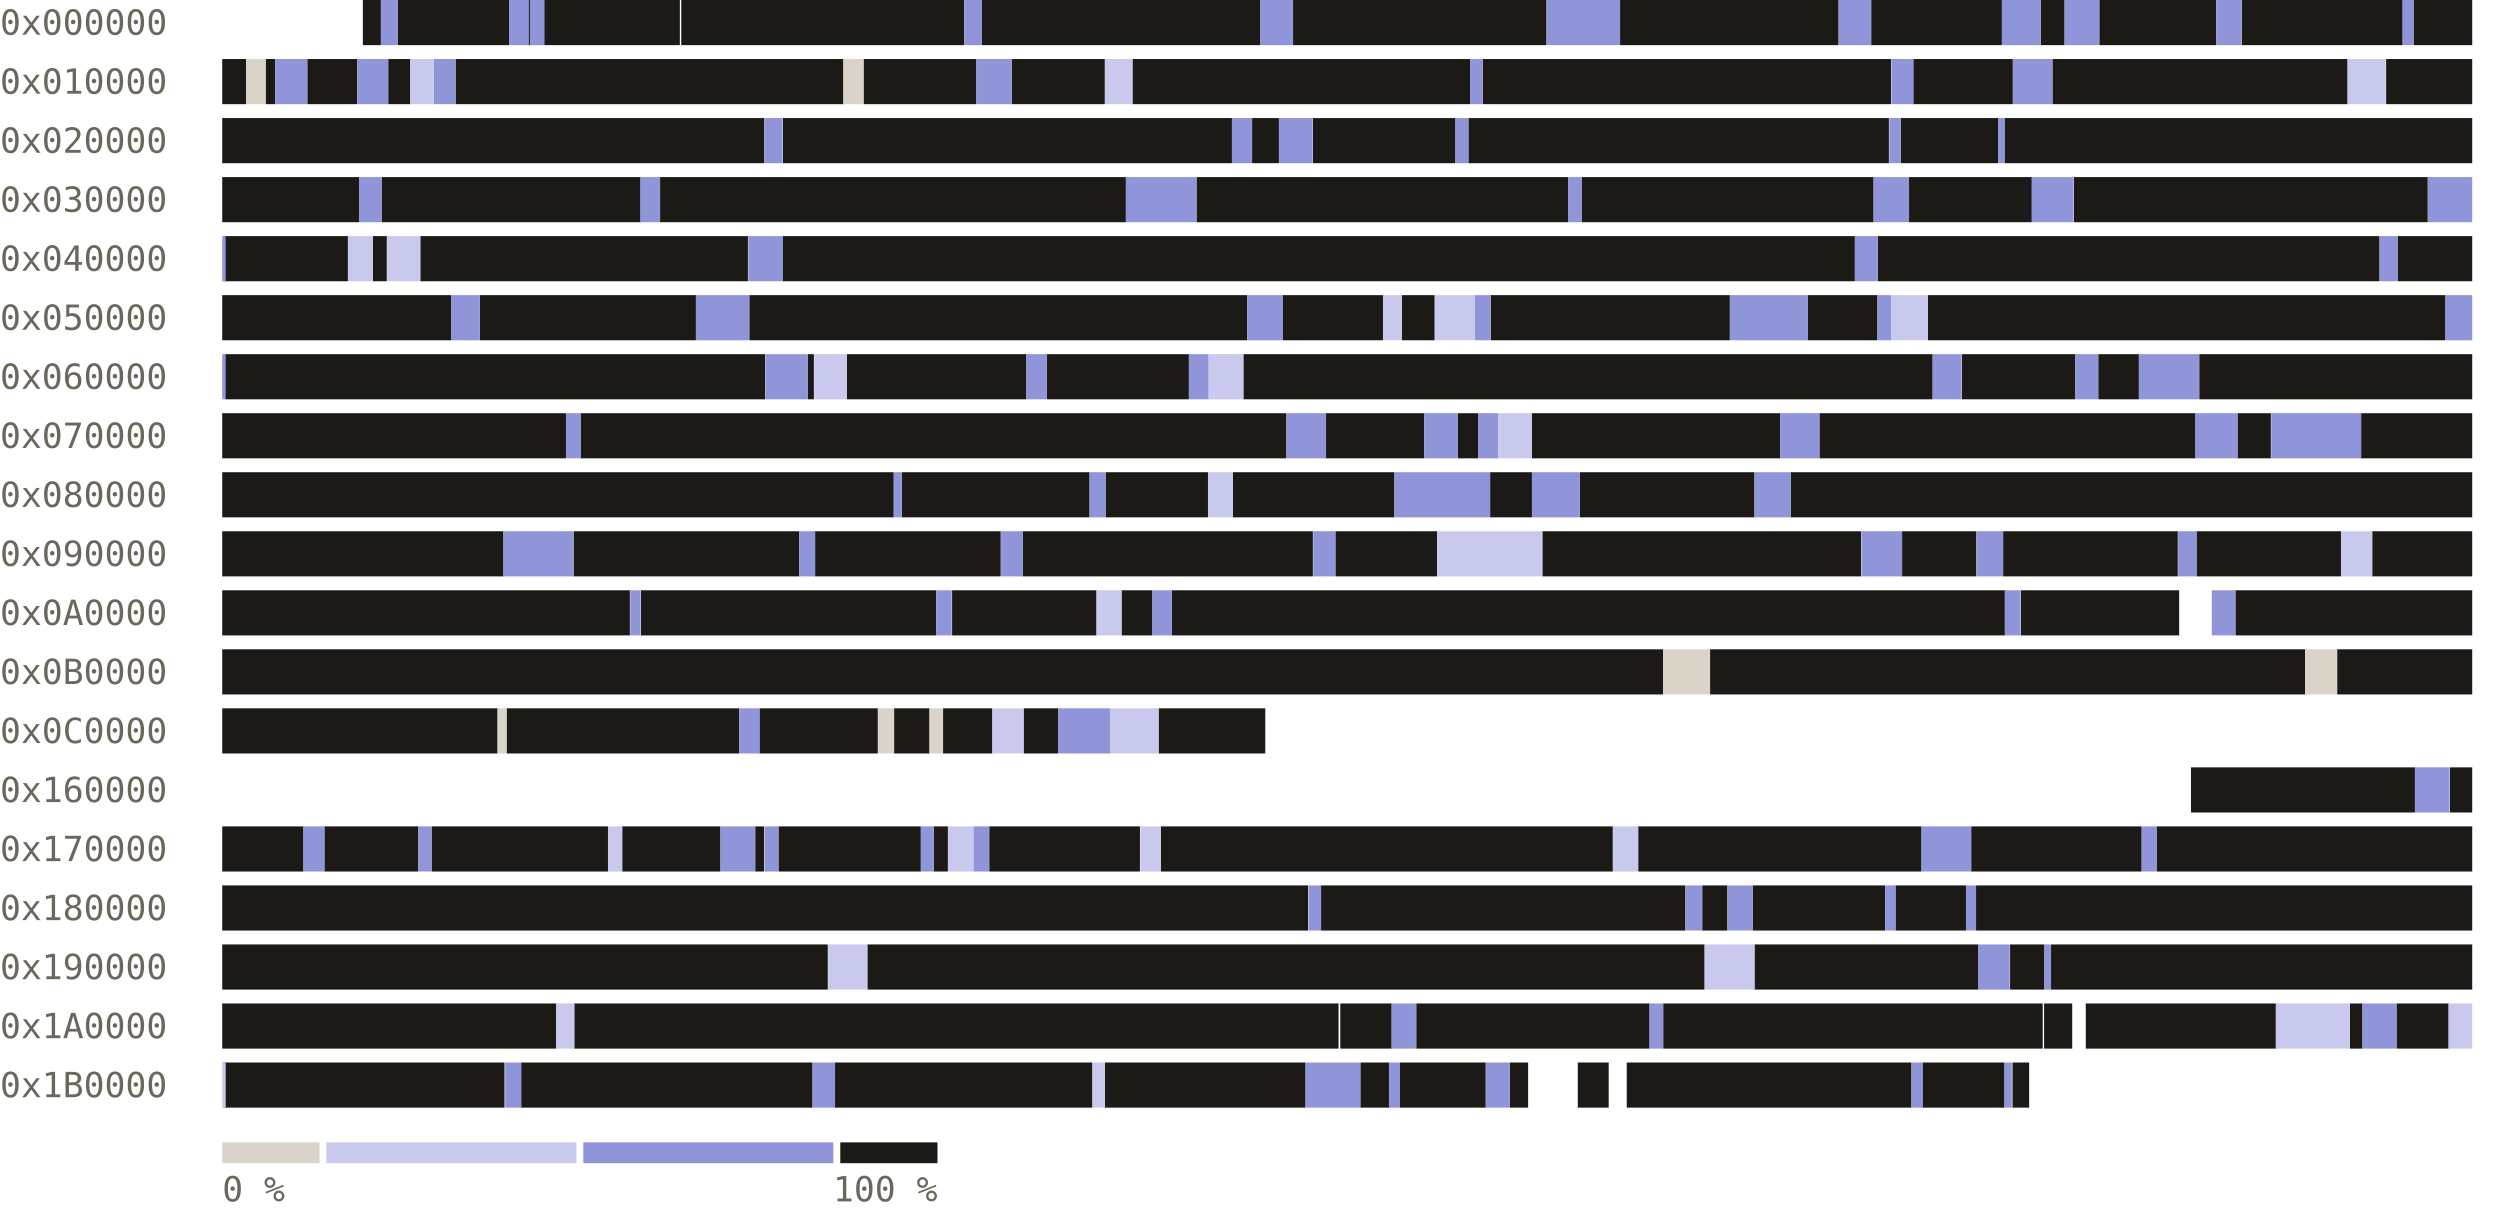
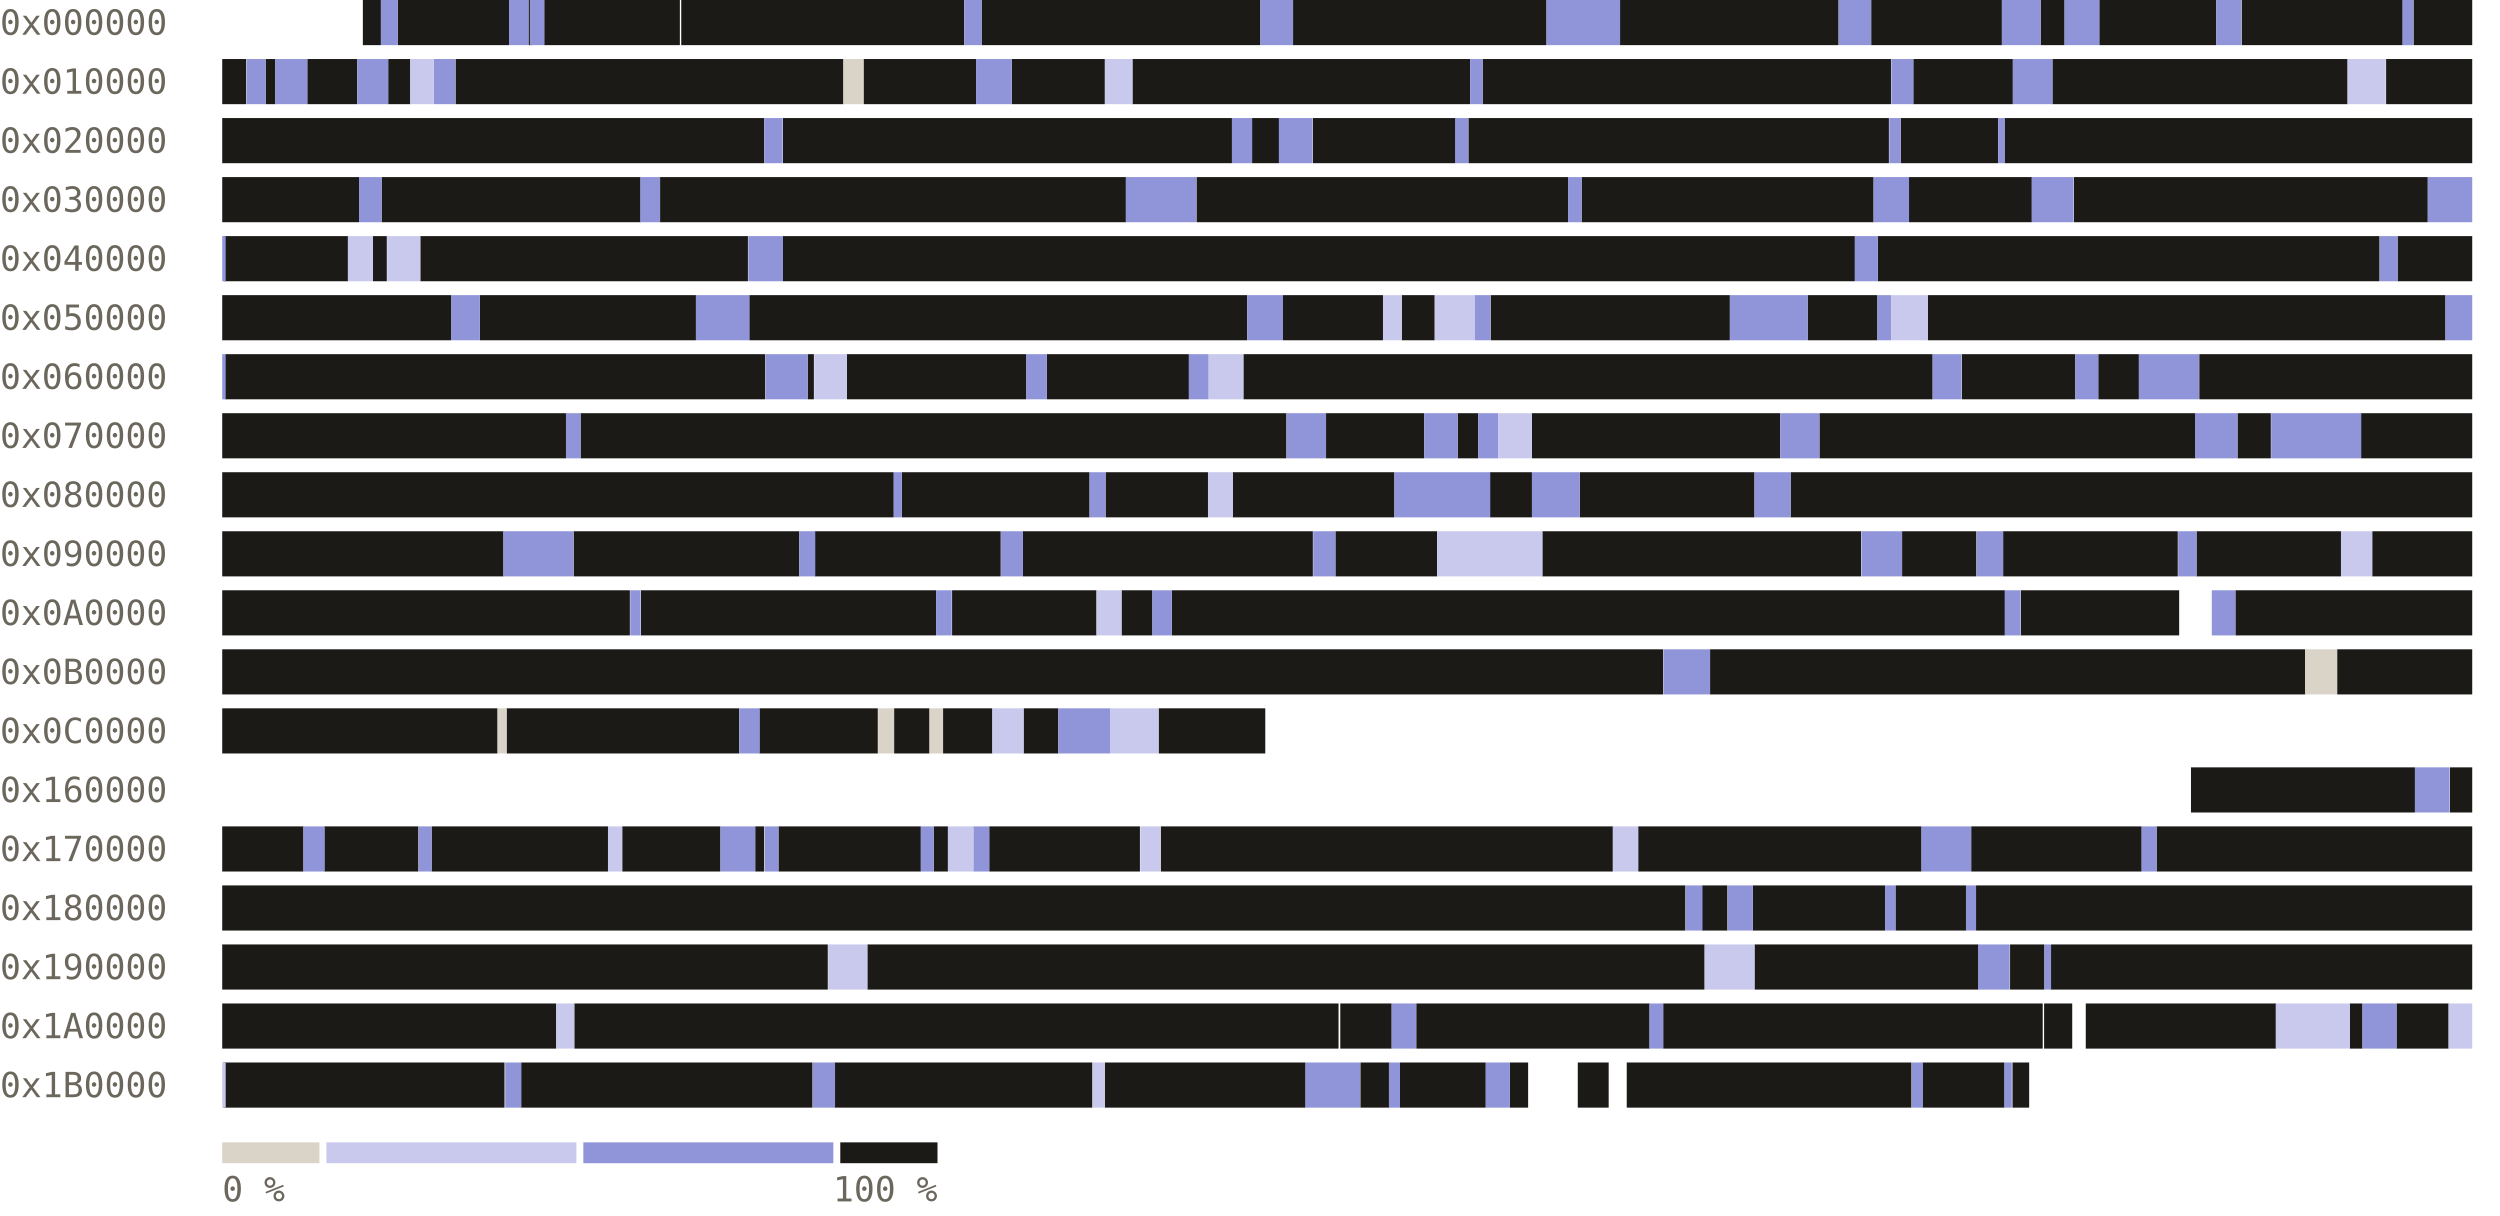
<svg xmlns="http://www.w3.org/2000/svg" viewBox="0 0 720 350" width="720" height="350">
  <style>text{font:10px monospace;fill:#6b675c}.q0{fill:#d9d4c7}.q1{fill:#e3e2f2}.q2{fill:#d6d6ef}.q3{fill:#c8c9ec}.q4{fill:#babce8}.q5{fill:#acafe4}.q6{fill:#9ea2df}.q7{fill:#9094d8}.q8{fill:#8186cf}.q9{fill:#7277c4}.q10{fill:#1b1a17}@media (prefers-color-scheme:dark){text{fill:#a8a293}.q0{fill:#4a463d}.q1{fill:#35375a}.q2{fill:#3c3f66}.q3{fill:#444772}.q4{fill:#4d517f}.q5{fill:#575b8c}.q6{fill:#62669a}.q7{fill:#6e72a8}.q8{fill:#7b7fb6}.q9{fill:#888cc4}.q10{fill:#d6d0bd}}</style>
  <text x="0" y="10">0x000000</text>
  <text x="0" y="27">0x010000</text>
  <text x="0" y="44">0x020000</text>
  <text x="0" y="61">0x030000</text>
  <text x="0" y="78">0x040000</text>
  <text x="0" y="95">0x050000</text>
  <text x="0" y="112">0x060000</text>
  <text x="0" y="129">0x070000</text>
  <text x="0" y="146">0x080000</text>
  <text x="0" y="163">0x090000</text>
  <text x="0" y="180">0x0A0000</text>
  <text x="0" y="197">0x0B0000</text>
  <text x="0" y="214">0x0C0000</text>
  <text x="0" y="231">0x160000</text>
  <text x="0" y="248">0x170000</text>
  <text x="0" y="265">0x180000</text>
  <text x="0" y="282">0x190000</text>
  <text x="0" y="299">0x1A0000</text>
  <text x="0" y="316">0x1B0000</text>
-   <path class="q10" d="M104.5 0h5.2v13h-5.2zM114.6 0h32v13h-32zM152.2 0h1v13h-1zM156.7 0h39.1v13h-39.1zM196.2 0h81.5v13h-81.5zM282.7 0h80.3v13h-80.3zM372.4 0h73v13h-73zM466.5 0h63v13h-63zM538.9 0h37.7v13h-37.7zM587.7 0h6.9v13h-6.9zM604.6 0h33.7v13h-33.7zM645.6 0h46.4v13h-46.4zM695.1 0h16.9v13h-16.9zM64 17h6.9v13h-6.9zM76.5 17h2.8v13h-2.8zM88.5 17h14.4v13h-14.4zM111.8 17h6.4v13h-6.4zM131.2 17h111.7v13h-111.7zM248.7 17h32.4v13h-32.4zM291.4 17h26.8v13h-26.8zM326.1 17h97.3v13h-97.3zM427 17h117.6v13h-117.6zM551 17h28.7v13h-28.7zM591.1 17h85v13h-85zM687.2 17h24.8v13h-24.8zM64 34h156.1v13h-156.1zM225.5 34h129.3v13h-129.3zM360.6 34h7.8v13h-7.8zM378.1 34h41.1v13h-41.1zM422.9 34h121.1v13h-121.1zM547.4 34h28.1v13h-28.1zM577.3 34h134.7v13h-134.7zM64 51h39.4v13h-39.4zM109.9 51h74.6v13h-74.6zM190.1 51h134.2v13h-134.2zM344.6 51h107v13h-107zM455.5 51h84.1v13h-84.1zM549.8 51h35.4v13h-35.4zM597.3 51h101.9v13h-101.9zM64.4 68h35.8v13h-35.8zM107.4 68h4v13h-4zM121 68h94.4v13h-94.4zM225.5 68h308.7v13h-308.7zM540.8 68h144.5v13h-144.5zM690.5 68h21.5v13h-21.5zM64 85h66v13h-66zM138.2 85h62.3v13h-62.3zM215.8 85h143.4v13h-143.4zM369.5 85h28.8v13h-28.8zM403.7 85h9.5v13h-9.5zM429.3 85h68.9v13h-68.9zM520.6 85h20.1v13h-20.1zM555.2 85h149.1v13h-149.1zM64.8 102h155.6v13h-155.6zM232.6 102h1.8v13h-1.8zM243.9 102h51.7v13h-51.7zM301.5 102h40.9v13h-40.9zM358.1 102h198.5v13h-198.5zM565 102h32.7v13h-32.7zM604.3 102h11.7v13h-11.7zM633.4 102h78.6v13h-78.6zM64 119h99v13h-99zM167.2 119h203.3v13h-203.3zM381.9 119h28.3v13h-28.3zM419.8 119h5.9v13h-5.9zM441.2 119h71.5v13h-71.5zM524 119h108.3v13h-108.3zM644.4 119h9.6v13h-9.6zM680 119h32v13h-32zM64 136h193.4v13h-193.4zM259.7 136h54.1v13h-54.1zM318.4 136h29.5v13h-29.5zM355 136h46.6v13h-46.6zM429.1 136h12.1v13h-12.1zM455 136h50.3v13h-50.3zM515.7 136h196.3v13h-196.3zM64 153h81v13h-81zM165.2 153h65v13h-65zM234.7 153h53.5v13h-53.5zM294.6 153h83.5v13h-83.5zM384.6 153h29.3v13h-29.3zM444.2 153h91.8v13h-91.8zM547.8 153h21.4v13h-21.4zM576.9 153h50.3v13h-50.3zM632.6 153h41.6v13h-41.6zM683.2 153h28.8v13h-28.8zM64 170h117.4v13h-117.4zM184.6 170h85v13h-85zM274.2 170h41.6v13h-41.6zM323 170h8.9v13h-8.9zM337.5 170h239.9v13h-239.9zM582 170h45.6v13h-45.6zM643.8 170h68.2v13h-68.2zM64 187h415v13h-415zM492.5 187h171.4v13h-171.4zM673.1 187h38.9v13h-38.9zM64 204h79.3v13h-79.3zM145.9 204h67v13h-67zM218.7 204h34.1v13h-34.1zM257.5 204h10.2v13h-10.2zM271.6 204h14.2v13h-14.2zM294.8 204h10v13h-10zM333.7 204h30.7v13h-30.7zM631 221h64.5v13h-64.5zM705.6 221h6.4v13h-6.4zM64 238h23.4v13h-23.4zM93.4 238h27.1v13h-27.1zM124.3 238h50.8v13h-50.8zM179.2 238h28.3v13h-28.3zM217.5 238h2.6v13h-2.6zM224.2 238h41v13h-41zM268.9 238h4.1v13h-4.1zM284.9 238h43.4v13h-43.4zM334.3 238h130.2v13h-130.2zM471.8 238h81.6v13h-81.6zM567.7 238h49.1v13h-49.1zM621.1 238h90.9v13h-90.9zM64 255h312.7v13h-312.7zM380.4 255h105v13h-105zM490.2 255h7.3v13h-7.3zM504.8 255h38.1v13h-38.1zM545.9 255h20.3v13h-20.3zM569.1 255h142.9v13h-142.9zM64 272h174.4v13h-174.4zM249.8 272h241.1v13h-241.1zM505.3 272h64.5v13h-64.5zM578.9 272h9.9v13h-9.9zM590.7 272h121.3v13h-121.3zM64 289h96.2v13h-96.2zM165.4 289h220.1v13h-220.1zM386 289h14.8v13h-14.8zM407.9 289h67.2v13h-67.2zM479 289h109.3v13h-109.3zM588.7 289h8.1v13h-8.1zM600.7 289h54.8v13h-54.8zM676.8 289h3.6v13h-3.6zM690.2 289h15v13h-15zM64.3 306h81v13h-81zM150.1 306h83.9v13h-83.9zM240.4 306h74.2v13h-74.2zM318.2 306h57.8v13h-57.8zM391.8 306h8.3v13h-8.3zM403.2 306h24.7v13h-24.7zM434.8 306h5.3v13h-5.3zM454.4 306h8.9v13h-8.9zM468.5 306h82v13h-82zM553.7 306h23.6v13h-23.6zM579.6 306h4.8v13h-4.8z" />
-   <path class="q7" d="M109.7 0h4.9v13h-4.9zM146.6 0h5.6v13h-5.6zM152.6 0h4.2v13h-4.2zM277.7 0h5v13h-5zM363 0h9.4v13h-9.4zM445.4 0h21.2v13h-21.2zM529.6 0h9.3v13h-9.3zM576.5 0h11.2v13h-11.2zM594.6 0h10v13h-10zM638.3 0h7.2v13h-7.2zM691.9 0h3.1v13h-3.1zM79.3 17h9.2v13h-9.2zM102.9 17h8.9v13h-8.9zM124.9 17h6.2v13h-6.2zM281.1 17h10.3v13h-10.3zM423.4 17h3.6v13h-3.6zM544.7 17h6.4v13h-6.4zM579.7 17h11.4v13h-11.4zM220.1 34h5.3v13h-5.3zM354.8 34h5.8v13h-5.8zM368.3 34h9.7v13h-9.7zM419.1 34h3.8v13h-3.8zM544.1 34h3.3v13h-3.3zM575.5 34h1.9v13h-1.9zM103.4 51h6.5v13h-6.5zM184.4 51h5.7v13h-5.7zM324.2 51h20.3v13h-20.3zM451.6 51h3.9v13h-3.9zM539.6 51h10.2v13h-10.2zM585.1 51h12.1v13h-12.1zM699.2 51h12.8v13h-12.8zM64 68h1v13h-1zM215.5 68h10v13h-10zM534.2 68h6.6v13h-6.6zM685.4 68h5.1v13h-5.1zM130 85h8.2v13h-8.2zM200.4 85h15.4v13h-15.4zM359.2 85h10.3v13h-10.3zM424.8 85h4.4v13h-4.4zM498.2 85h22.4v13h-22.4zM540.7 85h4v13h-4zM704.3 85h7.7v13h-7.7zM64 102h1v13h-1zM220.5 102h12.1v13h-12.1zM295.6 102h5.9v13h-5.9zM342.4 102h5.7v13h-5.7zM556.6 102h8.3v13h-8.3zM597.7 102h6.6v13h-6.6zM616 102h17.3v13h-17.3zM163 119h4.2v13h-4.2zM370.6 119h11.3v13h-11.3zM410.2 119h9.6v13h-9.6zM425.7 119h5.8v13h-5.8zM512.7 119h11.3v13h-11.3zM632.2 119h12.2v13h-12.2zM654.1 119h25.9v13h-25.9zM257.4 136h2.3v13h-2.3zM313.8 136h4.6v13h-4.6zM401.6 136h27.6v13h-27.6zM441.2 136h13.8v13h-13.8zM505.3 136h10.4v13h-10.4zM145 153h20.1v13h-20.1zM230.2 153h4.6v13h-4.6zM288.3 153h6.3v13h-6.3zM378.2 153h6.4v13h-6.4zM536.1 153h11.7v13h-11.7zM569.3 153h7.6v13h-7.6zM627.3 153h5.3v13h-5.3zM181.5 170h3v13h-3zM269.6 170h4.5v13h-4.5zM331.9 170h5.6v13h-5.6zM577.4 170h4.5v13h-4.5zM637 170h6.8v13h-6.8zM212.9 204h5.9v13h-5.9zM304.8 204h15v13h-15zM695.5 221h10v13h-10zM87.4 238h6.1v13h-6.1zM120.6 238h3.7v13h-3.7zM207.5 238h10v13h-10zM220.3 238h3.9v13h-3.9zM265.2 238h3.7v13h-3.7zM280.3 238h4.6v13h-4.6zM553.4 238h14.3v13h-14.3zM616.8 238h4.3v13h-4.3zM376.8 255h3.7v13h-3.7zM485.5 255h4.8v13h-4.8zM497.6 255h7.2v13h-7.2zM542.9 255h3v13h-3zM566.2 255h2.9v13h-2.9zM569.7 272h9.1v13h-9.1zM588.8 272h1.9v13h-1.9zM400.8 289h7v13h-7zM475 289h4v13h-4zM680.4 289h9.8v13h-9.8zM145.5 306h4.6v13h-4.6zM234.1 306h6.4v13h-6.4zM376 306h15.7v13h-15.7zM400 306h3.2v13h-3.2zM427.9 306h6.9v13h-6.9zM550.6 306h3.2v13h-3.2zM577.3 306h2.1v13h-2.1z" />
+   <path class="q10" d="M104.5 0h5.2v13h-5.2zM114.6 0h32v13h-32zM152.2 0h1v13h-1zM156.7 0h39.1v13h-39.1zM196.2 0h81.5v13h-81.5zM282.7 0h80.3v13h-80.3zM372.4 0h73v13h-73zM466.5 0h63v13h-63zM538.9 0h37.7v13h-37.7zM587.7 0h6.9v13h-6.9zM604.6 0h33.7v13h-33.7zM645.6 0h46.4v13h-46.4zM695.1 0h16.9v13h-16.9zM64 17h6.9v13h-6.9zM76.5 17h2.8v13h-2.8zM88.5 17h14.4v13h-14.4zM111.8 17h6.4v13h-6.4zM131.2 17h111.7v13h-111.7zM248.7 17h32.4v13h-32.4zM291.4 17h26.8v13h-26.8zM326.1 17h97.3v13h-97.3zM427 17h117.6v13h-117.6zM551 17h28.7v13h-28.7zM591.1 17h85v13h-85zM687.2 17h24.8v13h-24.8zM64 34h156.1v13h-156.1zM225.5 34h129.3v13h-129.3zM360.6 34h7.8v13h-7.8zM378.1 34h41.1v13h-41.1zM422.9 34h121.1v13h-121.1zM547.4 34h28.1v13h-28.1zM577.3 34h134.7v13h-134.7zM64 51h39.4v13h-39.4zM109.9 51h74.6v13h-74.6zM190.1 51h134.2v13h-134.2zM344.6 51h107v13h-107zM455.5 51h84.1v13h-84.1zM549.8 51h35.4v13h-35.4zM597.3 51h101.9v13h-101.9zM64.4 68h35.8v13h-35.8zM107.4 68h4v13h-4zM121 68h94.4v13h-94.4zM225.5 68h308.7v13h-308.7zM540.8 68h144.5v13h-144.5zM690.5 68h21.5v13h-21.5zM64 85h66v13h-66zM138.2 85h62.3v13h-62.3zM215.8 85h143.4v13h-143.4zM369.5 85h28.8v13h-28.8zM403.7 85h9.5v13h-9.5zM429.3 85h68.9v13h-68.9zM520.6 85h20.1v13h-20.1zM555.2 85h149.1v13h-149.1zM64.8 102h155.6v13h-155.6zM232.6 102h1.8v13h-1.8zM243.9 102h51.7v13h-51.7zM301.5 102h40.9v13h-40.9zM358.1 102h198.5v13h-198.5zM565 102h32.7v13h-32.7zM604.3 102h11.7v13h-11.7zM633.4 102h78.6v13h-78.6zM64 119h99v13h-99zM167.2 119h203.3v13h-203.3zM381.9 119h28.3v13h-28.3zM419.8 119h5.9v13h-5.9zM441.2 119h71.5v13h-71.5zM524 119h108.3v13h-108.3zM644.4 119h9.6v13h-9.6zM680 119h32v13h-32zM64 136h193.4v13h-193.4zM259.7 136h54.1v13h-54.1zM318.4 136h29.5v13h-29.5zM355 136h46.6v13h-46.6zM429.1 136h12.1v13h-12.1zM455 136h50.3v13h-50.3zM515.7 136h196.3v13h-196.3zM64 153h81v13h-81zM165.2 153h65v13h-65zM234.7 153h53.5v13h-53.5zM294.6 153h83.5v13h-83.5zM384.6 153h29.3v13h-29.3zM444.2 153h91.8v13h-91.8zM547.8 153h21.4v13h-21.4zM576.9 153h50.3v13h-50.3zM632.6 153h41.6v13h-41.6zM683.2 153h28.8v13h-28.8zM64 170h117.4v13h-117.4zM184.6 170h85v13h-85zM274.2 170h41.6v13h-41.6zM323 170h8.9v13h-8.9zM337.5 170h239.9v13h-239.9zM582 170h45.6v13h-45.6zM643.8 170h68.2v13h-68.2zM64 187h415v13h-415zM492.5 187h171.4v13h-171.4zM673.1 187h38.9v13h-38.9zM64 204h79.3v13h-79.3zM145.9 204h67v13h-67zM218.7 204h34.1v13h-34.1zM257.5 204h10.2v13h-10.2zM271.6 204h14.2v13h-14.2zM294.8 204h10v13h-10zM333.7 204h30.7v13h-30.7zM631 221h64.5v13h-64.5zM705.6 221h6.4v13h-6.4zM64 238h23.4v13h-23.4zM93.4 238h27.1v13h-27.1zM124.3 238h50.8v13h-50.8zM179.2 238h28.3v13h-28.3zM217.5 238h2.6v13h-2.6zM224.2 238h41v13h-41zM268.9 238h4.1v13h-4.1zM284.9 238h43.4v13h-43.4zM334.3 238h130.2v13h-130.2zM471.8 238h81.6v13h-81.6zM567.7 238h49.1v13h-49.1zM621.1 238h90.9v13h-90.9zM64 255h421.4v13h-421.4zM490.2 255h7.3v13h-7.3zM504.8 255h38.1v13h-38.1zM545.9 255h20.3v13h-20.3zM569.1 255h142.9v13h-142.9zM64 272h174.4v13h-174.4zM249.8 272h241.1v13h-241.1zM505.3 272h64.5v13h-64.5zM578.9 272h9.9v13h-9.9zM590.7 272h121.3v13h-121.3zM64 289h96.2v13h-96.2zM165.4 289h220.1v13h-220.1zM386 289h14.8v13h-14.8zM407.9 289h67.2v13h-67.2zM479 289h109.3v13h-109.3zM588.7 289h8.1v13h-8.1zM600.7 289h54.8v13h-54.8zM676.8 289h3.6v13h-3.6zM690.2 289h15v13h-15zM64.3 306h81v13h-81zM150.1 306h83.9v13h-83.9zM240.4 306h74.2v13h-74.2zM318.2 306h57.8v13h-57.8zM391.8 306h8.3v13h-8.3zM403.2 306h24.7v13h-24.7zM434.8 306h5.3v13h-5.3zM454.4 306h8.9v13h-8.9zM468.5 306h82v13h-82zM553.7 306h23.6v13h-23.6zM579.6 306h4.8v13h-4.8z" />
+   <path class="q7" d="M109.7 0h4.9v13h-4.9zM146.6 0h5.6v13h-5.6zM152.6 0h4.2v13h-4.2zM277.7 0h5v13h-5zM363 0h9.4v13h-9.4zM445.4 0h21.2v13h-21.2zM529.6 0h9.3v13h-9.3zM576.5 0h11.2v13h-11.2zM594.6 0h10v13h-10zM638.3 0h7.2v13h-7.2zM691.9 0h3.1v13h-3.1zM71 17h5.5v13h-5.5zM79.3 17h9.2v13h-9.2zM102.9 17h8.9v13h-8.9zM124.9 17h6.2v13h-6.2zM281.1 17h10.3v13h-10.3zM423.4 17h3.6v13h-3.6zM544.7 17h6.4v13h-6.4zM579.7 17h11.4v13h-11.4zM220.1 34h5.3v13h-5.3zM354.8 34h5.8v13h-5.8zM368.3 34h9.7v13h-9.7zM419.1 34h3.8v13h-3.8zM544.1 34h3.3v13h-3.3zM575.5 34h1.9v13h-1.9zM103.4 51h6.5v13h-6.5zM184.4 51h5.7v13h-5.7zM324.2 51h20.3v13h-20.3zM451.6 51h3.9v13h-3.9zM539.6 51h10.2v13h-10.2zM585.1 51h12.1v13h-12.1zM699.2 51h12.8v13h-12.8zM64 68h1v13h-1zM215.5 68h10v13h-10zM534.2 68h6.6v13h-6.6zM685.4 68h5.1v13h-5.1zM130 85h8.2v13h-8.2zM200.4 85h15.4v13h-15.4zM359.2 85h10.3v13h-10.3zM424.8 85h4.4v13h-4.4zM498.2 85h22.4v13h-22.4zM540.7 85h4v13h-4zM704.3 85h7.7v13h-7.7zM64 102h1v13h-1zM220.5 102h12.1v13h-12.1zM295.6 102h5.9v13h-5.9zM342.4 102h5.7v13h-5.7zM556.6 102h8.3v13h-8.3zM597.7 102h6.6v13h-6.6zM616 102h17.3v13h-17.3zM163 119h4.2v13h-4.2zM370.6 119h11.3v13h-11.3zM410.2 119h9.6v13h-9.6zM425.7 119h5.8v13h-5.8zM512.7 119h11.3v13h-11.3zM632.2 119h12.2v13h-12.2zM654.1 119h25.9v13h-25.9zM257.4 136h2.3v13h-2.3zM313.8 136h4.6v13h-4.6zM401.6 136h27.6v13h-27.6zM441.2 136h13.8v13h-13.8zM505.3 136h10.4v13h-10.4zM145 153h20.1v13h-20.1zM230.2 153h4.6v13h-4.6zM288.3 153h6.3v13h-6.3zM378.2 153h6.4v13h-6.4zM536.1 153h11.7v13h-11.7zM569.3 153h7.6v13h-7.6zM627.3 153h5.3v13h-5.3zM181.5 170h3v13h-3zM269.6 170h4.5v13h-4.5zM331.9 170h5.6v13h-5.6zM577.4 170h4.5v13h-4.5zM637 170h6.8v13h-6.8zM479.1 187h13.4v13h-13.4zM212.9 204h5.9v13h-5.9zM304.8 204h15v13h-15zM695.5 221h10v13h-10zM87.4 238h6.1v13h-6.1zM120.6 238h3.7v13h-3.7zM207.5 238h10v13h-10zM220.3 238h3.9v13h-3.9zM265.2 238h3.7v13h-3.7zM280.3 238h4.6v13h-4.6zM553.4 238h14.3v13h-14.3zM616.8 238h4.3v13h-4.3zM485.5 255h4.8v13h-4.8zM497.6 255h7.2v13h-7.2zM542.9 255h3v13h-3zM566.2 255h2.9v13h-2.9zM569.7 272h9.1v13h-9.1zM588.8 272h1.9v13h-1.9zM400.8 289h7v13h-7zM475 289h4v13h-4zM680.4 289h9.8v13h-9.8zM145.5 306h4.6v13h-4.6zM234.1 306h6.4v13h-6.4zM376 306h15.7v13h-15.7zM400 306h3.2v13h-3.2zM427.9 306h6.9v13h-6.9zM550.6 306h3.2v13h-3.2zM577.3 306h2.1v13h-2.1z" />
  <path class="q3" d="M118.1 17h6.8v13h-6.8zM318.2 17h8v13h-8zM676.1 17h11v13h-11zM100.2 68h7.2v13h-7.2zM111.5 68h9.6v13h-9.6zM398.3 85h5.4v13h-5.4zM413.2 85h11.6v13h-11.6zM544.7 85h10.5v13h-10.5zM234.5 102h9.4v13h-9.4zM348.1 102h10v13h-10zM431.5 119h9.7v13h-9.7zM347.9 136h7.2v13h-7.2zM413.9 153h30.3v13h-30.3zM674.2 153h9v13h-9zM315.8 170h7.2v13h-7.2zM285.8 204h9v13h-9zM319.8 204h13.8v13h-13.8zM175.1 238h4.1v13h-4.1zM273 238h7.4v13h-7.4zM328.4 238h5.8v13h-5.8zM464.5 238h7.3v13h-7.3zM238.5 272h11.3v13h-11.3zM491 272h14.3v13h-14.3zM160.2 289h5.2v13h-5.2zM655.4 289h21.4v13h-21.4zM705.2 289h6.8v13h-6.8zM64 306h1v13h-1zM314.7 306h3.5v13h-3.5z" />
-   <path class="q0" d="M71 17h5.5v13h-5.5zM242.9 17h5.8v13h-5.8zM479.1 187h13.4v13h-13.4zM663.9 187h9.2v13h-9.2zM143.3 204h2.6v13h-2.6zM252.9 204h4.6v13h-4.6zM267.7 204h3.9v13h-3.9z" />
+   <path class="q0" d="M242.9 17h5.8v13h-5.8zM663.9 187h9.2v13h-9.2zM143.3 204h2.6v13h-2.6zM252.9 204h4.6v13h-4.6zM267.7 204h3.9v13h-3.9z" />
  <rect class="q0" x="64" y="329" width="28" height="6" />
  <rect class="q3" x="94" y="329" width="72" height="6" />
  <rect class="q7" x="168" y="329" width="72" height="6" />
  <rect class="q10" x="242" y="329" width="28" height="6" />
  <text x="64" y="346">0 %</text>
  <text x="270" y="346" text-anchor="end">100 %</text>
</svg>
